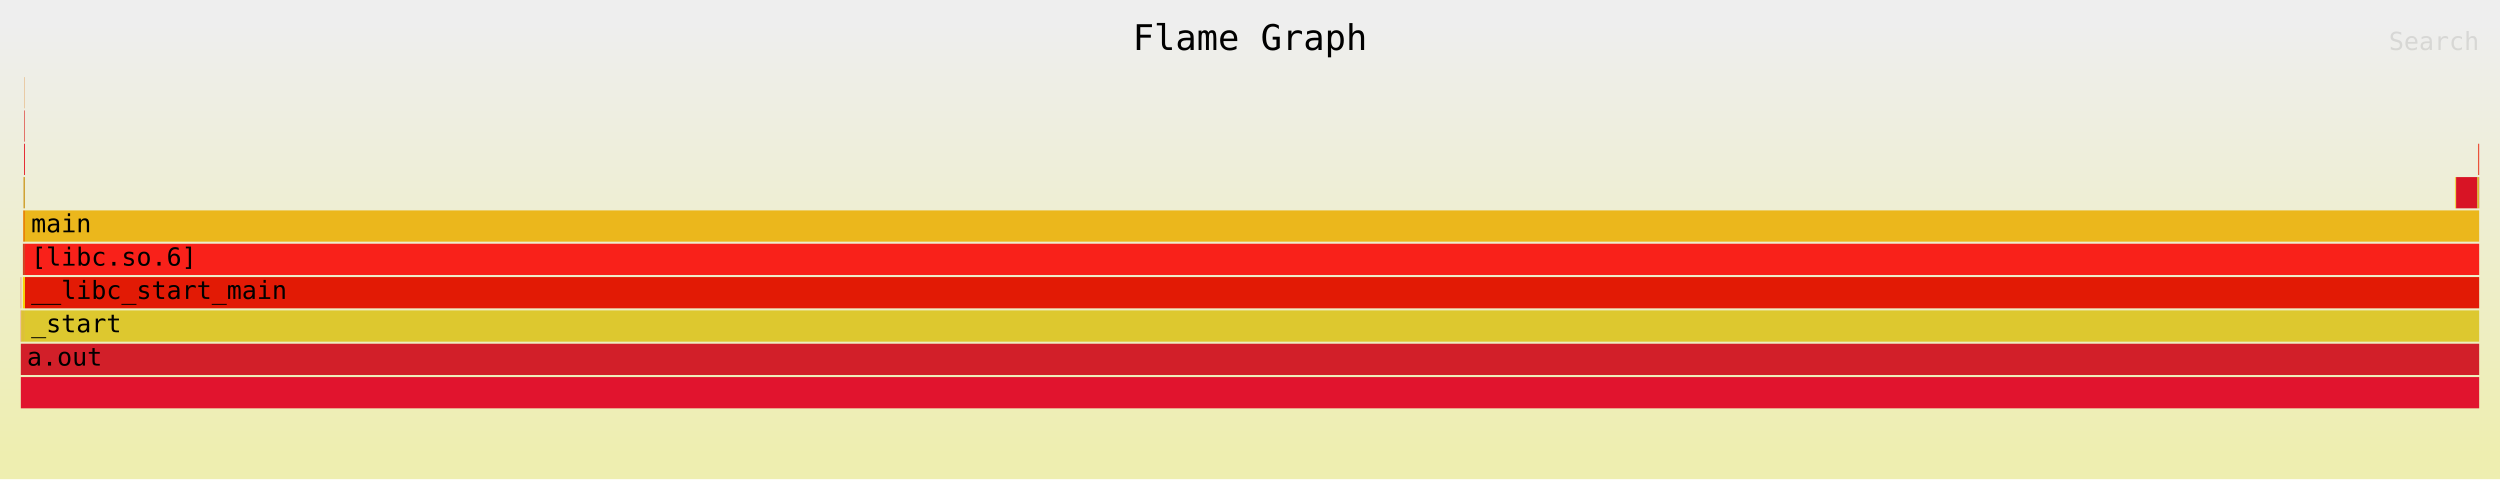
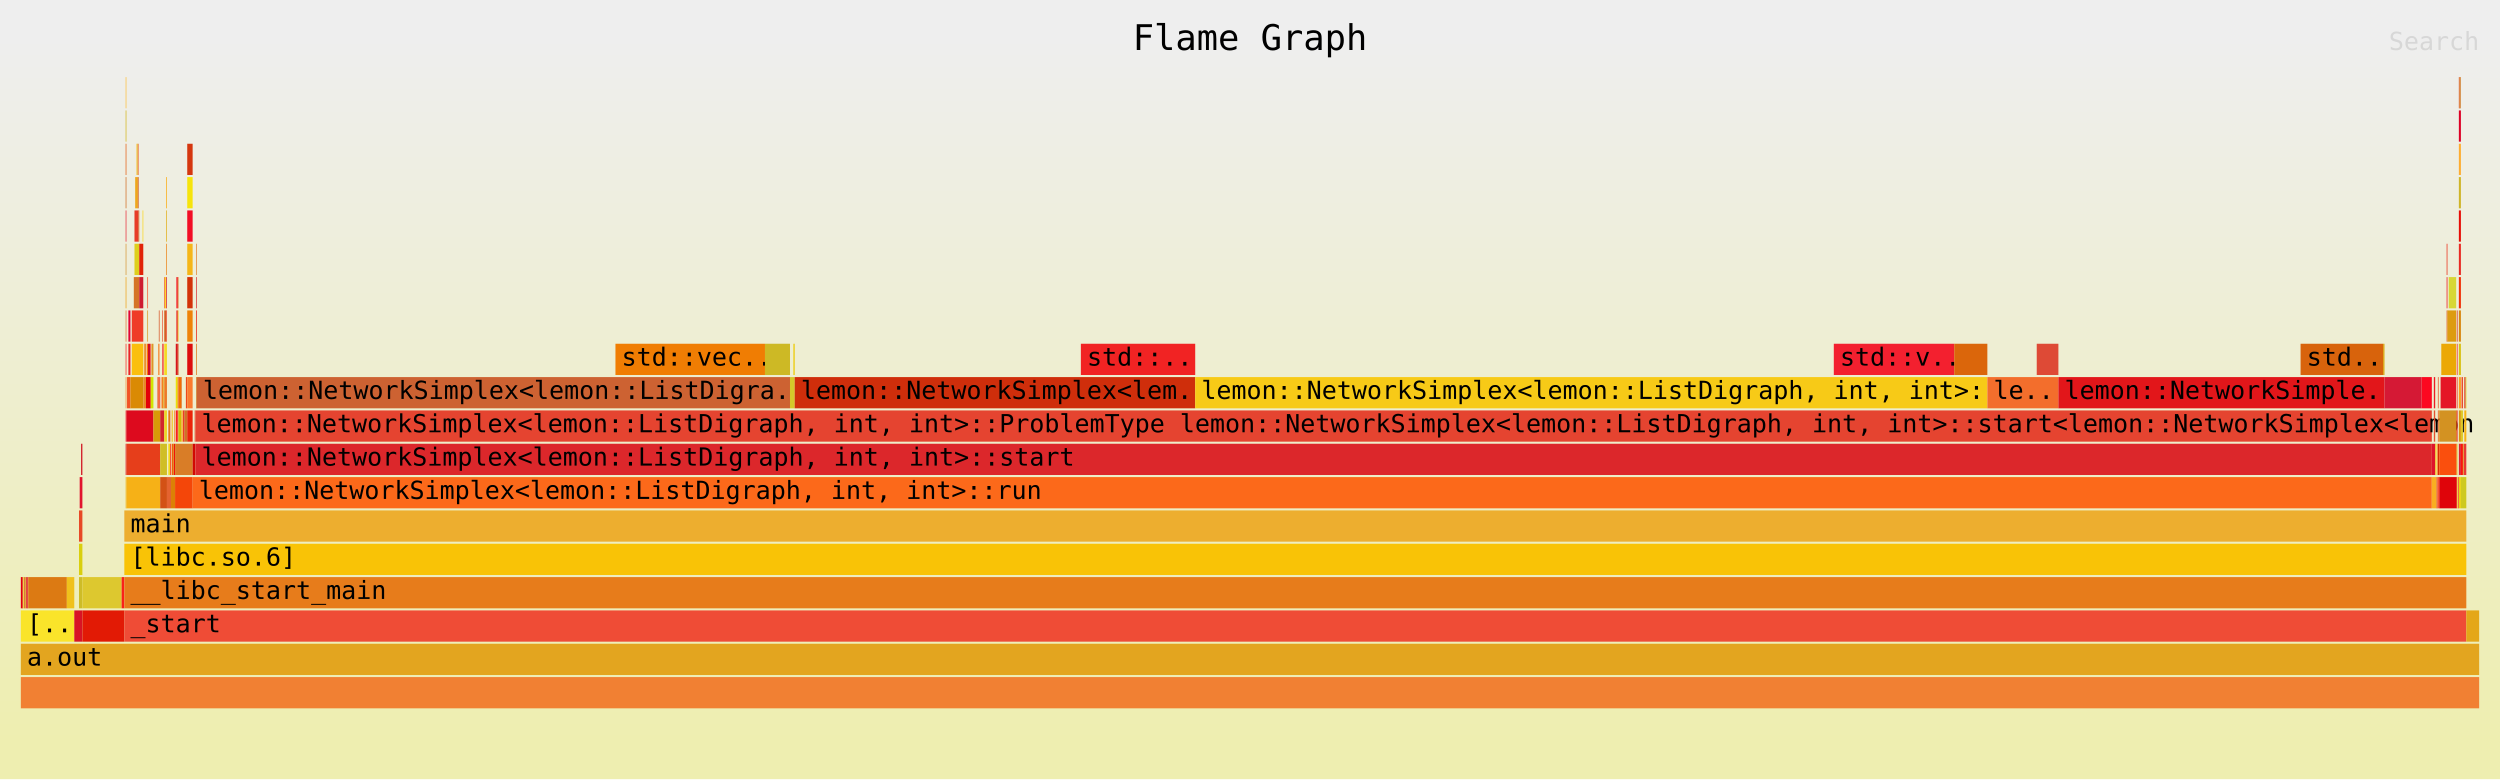
- <svg xmlns="http://www.w3.org/2000/svg" xmlns:ns1="http://github.com/jonhoo/inferno" version="1.1" width="1200" height="230" viewBox="0 0 1200 230">
+ <svg xmlns="http://www.w3.org/2000/svg" xmlns:ns1="http://github.com/jonhoo/inferno" version="1.1" width="1200" height="374" viewBox="0 0 1200 374">
  <defs>
    <linearGradient id="background" y1="0" y2="1" x1="0" x2="0">
      <stop stop-color="#eeeeee" offset="5%" />
      <stop stop-color="#eeeeb0" offset="95%" />
    </linearGradient>
  </defs>
  <style type="text/css">
text { font-family:monospace; font-size:12px }
#title { text-anchor:middle; font-size:17px; }
#matched { text-anchor:end; }
#search { text-anchor:end; opacity:0.1; cursor:pointer; }
#search:hover, #search.show { opacity:1; }
#subtitle { text-anchor:middle; font-color:rgb(160,160,160); }
#unzoom { cursor:pointer; }
#frames &gt; *:hover { stroke:black; stroke-width:0.5; cursor:pointer; }
.hide { display:none; }
.parent { opacity:0.5; }
</style>
-   <rect x="0" y="0" width="100%" height="230" fill="url(#background)" />
+   <rect x="0" y="0" width="100%" height="374" fill="url(#background)" />
  <text id="title" fill="rgb(0,0,0)" x="50%" y="24.00">Flame Graph</text>
-   <text id="details" fill="rgb(0,0,0)" x="10" y="213.00"> </text>
+   <text id="details" fill="rgb(0,0,0)" x="10" y="357.00"> </text>
  <text id="unzoom" class="hide" fill="rgb(0,0,0)" x="10" y="24.00">Reset Zoom</text>
  <text id="search" fill="rgb(0,0,0)" x="1190" y="24.00">Search</text>
-   <text id="matched" fill="rgb(0,0,0)" x="1190" y="213.00"> </text>
-   <svg id="frames" x="10" width="1180" total_samples="8319">
-     <g>
-       <rect x="0%" y="149" width="0.012%" height="15" fill="rgb(227,0,7)" ns1:x="0" ns1:w="1" />
-       <text x="0.25%" y="159.50" />
-     </g>
-     <g>
-       <rect x="0%" y="133" width="0.012%" height="15" fill="rgb(217,0,24)" ns1:x="0" ns1:w="1" />
-       <text x="0.25%" y="143.50" />
-     </g>
-     <g>
-       <rect x="0.012%" y="149" width="0.156%" height="15" fill="rgb(221,193,54)" ns1:x="1" ns1:w="13" />
-       <text x="0.262%" y="159.50" />
-     </g>
-     <g>
-       <rect x="0.084%" y="133" width="0.084%" height="15" fill="rgb(248,212,6)" ns1:x="7" ns1:w="7" />
-       <text x="0.334%" y="143.50" />
-     </g>
-     <g>
-       <rect x="0.084%" y="117" width="0.084%" height="15" fill="rgb(208,68,35)" ns1:x="7" ns1:w="7" />
-       <text x="0.334%" y="127.50" />
-     </g>
-     <g>
-       <rect x="0.096%" y="101" width="0.072%" height="15" fill="rgb(232,128,0)" ns1:x="8" ns1:w="6" />
-       <text x="0.346%" y="111.50" />
-     </g>
-     <g>
-       <rect x="0.108%" y="85" width="0.06%" height="15" fill="rgb(207,160,47)" ns1:x="9" ns1:w="5" />
-       <text x="0.358%" y="95.50" />
-     </g>
-     <g>
-       <rect x="0.132%" y="69" width="0.036%" height="15" fill="rgb(228,23,34)" ns1:x="11" ns1:w="3" />
-       <text x="0.382%" y="79.50" />
-     </g>
-     <g>
-       <rect x="0.144%" y="53" width="0.024%" height="15" fill="rgb(218,30,26)" ns1:x="12" ns1:w="2" />
-       <text x="0.394%" y="63.50" />
-     </g>
-     <g>
-       <rect x="0.156%" y="37" width="0.012%" height="15" fill="rgb(220,122,19)" ns1:x="13" ns1:w="1" />
-       <text x="0.406%" y="47.50" />
-     </g>
-     <g>
-       <rect x="99.014%" y="85" width="0.024%" height="15" fill="rgb(250,228,42)" ns1:x="8237" ns1:w="2" />
-       <text x="99.264%" y="95.50" />
-     </g>
-     <g>
-       <rect x="99.038%" y="85" width="0.024%" height="15" fill="rgb(240,193,28)" ns1:x="8239" ns1:w="2" />
-       <text x="99.288%" y="95.50" />
-     </g>
-     <g>
-       <rect x="99.062%" y="85" width="0.866%" height="15" fill="rgb(216,20,37)" ns1:x="8241" ns1:w="72" />
-       <text x="99.312%" y="95.50" />
-     </g>
-     <g>
-       <rect x="99.928%" y="85" width="0.024%" height="15" fill="rgb(206,188,39)" ns1:x="8313" ns1:w="2" />
-       <text x="100.178%" y="95.50" />
-     </g>
-     <g>
-       <rect x="99.952%" y="85" width="0.036%" height="15" fill="rgb(217,207,13)" ns1:x="8315" ns1:w="3" />
-       <text x="100.202%" y="95.50" />
-     </g>
-     <g>
-       <rect x="99.952%" y="69" width="0.036%" height="15" fill="rgb(231,73,38)" ns1:x="8315" ns1:w="3" />
-       <text x="100.202%" y="79.50" />
-     </g>
-     <g>
-       <rect x="0%" y="181" width="100%" height="15" fill="rgb(225,20,46)" ns1:x="0" ns1:w="8319" />
-       <text x="0.25%" y="191.50" />
-     </g>
-     <g>
-       <rect x="0%" y="165" width="100%" height="15" fill="rgb(210,31,41)" ns1:x="0" ns1:w="8319" />
-       <text x="0.25%" y="175.50">a.out</text>
-     </g>
-     <g>
-       <rect x="0.168%" y="149" width="99.832%" height="15" fill="rgb(221,200,47)" ns1:x="14" ns1:w="8305" />
-       <text x="0.418%" y="159.50">_start</text>
-     </g>
-     <g>
-       <rect x="0.168%" y="133" width="99.832%" height="15" fill="rgb(226,26,5)" ns1:x="14" ns1:w="8305" />
-       <text x="0.418%" y="143.50">__libc_start_main</text>
-     </g>
-     <g>
-       <rect x="0.168%" y="117" width="99.832%" height="15" fill="rgb(249,33,26)" ns1:x="14" ns1:w="8305" />
-       <text x="0.418%" y="127.50">[libc.so.6]</text>
-     </g>
-     <g>
-       <rect x="0.168%" y="101" width="99.832%" height="15" fill="rgb(235,183,28)" ns1:x="14" ns1:w="8305" />
-       <text x="0.418%" y="111.50">main</text>
-     </g>
-     <g>
-       <rect x="99.988%" y="85" width="0.012%" height="15" fill="rgb(221,5,38)" ns1:x="8318" ns1:w="1" />
-       <text x="100.238%" y="95.50" />
-     </g>
-     <g>
-       <rect x="99.988%" y="69" width="0.012%" height="15" fill="rgb(247,18,42)" ns1:x="8318" ns1:w="1" />
-       <text x="100.238%" y="79.50" />
+   <text id="matched" fill="rgb(0,0,0)" x="1190" y="357.00"> </text>
+   <svg id="frames" x="10" width="1180" total_samples="3634">
+     <g>
+       <rect x="0%" y="277" width="0.055%" height="15" fill="rgb(227,0,7)" ns1:x="0" ns1:w="2" />
+       <text x="0.25%" y="287.50" />
+     </g>
+     <g>
+       <rect x="0.055%" y="277" width="0.028%" height="15" fill="rgb(217,0,24)" ns1:x="2" ns1:w="1" />
+       <text x="0.305%" y="287.50" />
+     </g>
+     <g>
+       <rect x="0.083%" y="277" width="0.028%" height="15" fill="rgb(221,193,54)" ns1:x="3" ns1:w="1" />
+       <text x="0.333%" y="287.50" />
+     </g>
+     <g>
+       <rect x="0.11%" y="277" width="0.028%" height="15" fill="rgb(248,212,6)" ns1:x="4" ns1:w="1" />
+       <text x="0.36%" y="287.50" />
+     </g>
+     <g>
+       <rect x="0.138%" y="277" width="0.028%" height="15" fill="rgb(208,68,35)" ns1:x="5" ns1:w="1" />
+       <text x="0.388%" y="287.50" />
+     </g>
+     <g>
+       <rect x="0.165%" y="277" width="0.028%" height="15" fill="rgb(232,128,0)" ns1:x="6" ns1:w="1" />
+       <text x="0.415%" y="287.50" />
+     </g>
+     <g>
+       <rect x="0.193%" y="277" width="0.028%" height="15" fill="rgb(207,160,47)" ns1:x="7" ns1:w="1" />
+       <text x="0.443%" y="287.50" />
+     </g>
+     <g>
+       <rect x="0.22%" y="277" width="0.055%" height="15" fill="rgb(228,23,34)" ns1:x="8" ns1:w="2" />
+       <text x="0.47%" y="287.50" />
+     </g>
+     <g>
+       <rect x="0.275%" y="277" width="0.028%" height="15" fill="rgb(218,30,26)" ns1:x="10" ns1:w="1" />
+       <text x="0.525%" y="287.50" />
+     </g>
+     <g>
+       <rect x="0.303%" y="277" width="1.569%" height="15" fill="rgb(220,122,19)" ns1:x="11" ns1:w="57" />
+       <text x="0.553%" y="287.50" />
+     </g>
+     <g>
+       <rect x="0%" y="293" width="2.174%" height="15" fill="rgb(250,228,42)" ns1:x="0" ns1:w="79" />
+       <text x="0.25%" y="303.50">[..</text>
+     </g>
+     <g>
+       <rect x="1.871%" y="277" width="0.303%" height="15" fill="rgb(240,193,28)" ns1:x="68" ns1:w="11" />
+       <text x="2.121%" y="287.50" />
+     </g>
+     <g>
+       <rect x="2.174%" y="293" width="0.33%" height="15" fill="rgb(216,20,37)" ns1:x="79" ns1:w="12" />
+       <text x="2.424%" y="303.50" />
+     </g>
+     <g>
+       <rect x="2.366%" y="277" width="0.138%" height="15" fill="rgb(206,188,39)" ns1:x="86" ns1:w="5" />
+       <text x="2.616%" y="287.50" />
+     </g>
+     <g>
+       <rect x="2.366%" y="261" width="0.138%" height="15" fill="rgb(217,207,13)" ns1:x="86" ns1:w="5" />
+       <text x="2.616%" y="271.50" />
+     </g>
+     <g>
+       <rect x="2.366%" y="245" width="0.138%" height="15" fill="rgb(231,73,38)" ns1:x="86" ns1:w="5" />
+       <text x="2.616%" y="255.50" />
+     </g>
+     <g>
+       <rect x="2.394%" y="229" width="0.11%" height="15" fill="rgb(225,20,46)" ns1:x="87" ns1:w="4" />
+       <text x="2.644%" y="239.50" />
+     </g>
+     <g>
+       <rect x="2.449%" y="213" width="0.055%" height="15" fill="rgb(210,31,41)" ns1:x="89" ns1:w="2" />
+       <text x="2.699%" y="223.50" />
+     </g>
+     <g>
+       <rect x="2.504%" y="277" width="1.596%" height="15" fill="rgb(221,200,47)" ns1:x="91" ns1:w="58" />
+       <text x="2.754%" y="287.50" />
+     </g>
+     <g>
+       <rect x="2.504%" y="293" width="1.706%" height="15" fill="rgb(226,26,5)" ns1:x="91" ns1:w="62" />
+       <text x="2.754%" y="303.50" />
+     </g>
+     <g>
+       <rect x="4.1%" y="277" width="0.11%" height="15" fill="rgb(249,33,26)" ns1:x="149" ns1:w="4" />
+       <text x="4.35%" y="287.50" />
+     </g>
+     <g>
+       <rect x="4.265%" y="229" width="0.028%" height="15" fill="rgb(235,183,28)" ns1:x="155" ns1:w="1" />
+       <text x="4.515%" y="239.50" />
+     </g>
+     <g>
+       <rect x="4.265%" y="213" width="0.028%" height="15" fill="rgb(221,5,38)" ns1:x="155" ns1:w="1" />
+       <text x="4.515%" y="223.50" />
+     </g>
+     <g>
+       <rect x="4.265%" y="197" width="0.028%" height="15" fill="rgb(247,18,42)" ns1:x="155" ns1:w="1" />
+       <text x="4.515%" y="207.50" />
+     </g>
+     <g>
+       <rect x="4.265%" y="181" width="0.028%" height="15" fill="rgb(241,131,45)" ns1:x="155" ns1:w="1" />
+       <text x="4.515%" y="191.50" />
+     </g>
+     <g>
+       <rect x="4.265%" y="165" width="0.028%" height="15" fill="rgb(249,31,29)" ns1:x="155" ns1:w="1" />
+       <text x="4.515%" y="175.50" />
+     </g>
+     <g>
+       <rect x="4.265%" y="149" width="0.028%" height="15" fill="rgb(225,111,53)" ns1:x="155" ns1:w="1" />
+       <text x="4.515%" y="159.50" />
+     </g>
+     <g>
+       <rect x="4.265%" y="133" width="0.028%" height="15" fill="rgb(238,160,17)" ns1:x="155" ns1:w="1" />
+       <text x="4.515%" y="143.50" />
+     </g>
+     <g>
+       <rect x="4.265%" y="117" width="0.028%" height="15" fill="rgb(214,148,48)" ns1:x="155" ns1:w="1" />
+       <text x="4.515%" y="127.50" />
+     </g>
+     <g>
+       <rect x="4.265%" y="101" width="0.028%" height="15" fill="rgb(232,36,49)" ns1:x="155" ns1:w="1" />
+       <text x="4.515%" y="111.50" />
+     </g>
+     <g>
+       <rect x="4.265%" y="85" width="0.028%" height="15" fill="rgb(209,103,24)" ns1:x="155" ns1:w="1" />
+       <text x="4.515%" y="95.50" />
+     </g>
+     <g>
+       <rect x="4.265%" y="69" width="0.028%" height="15" fill="rgb(229,88,8)" ns1:x="155" ns1:w="1" />
+       <text x="4.515%" y="79.50" />
+     </g>
+     <g>
+       <rect x="4.265%" y="53" width="0.028%" height="15" fill="rgb(213,181,19)" ns1:x="155" ns1:w="1" />
+       <text x="4.515%" y="63.50" />
+     </g>
+     <g>
+       <rect x="4.265%" y="37" width="0.028%" height="15" fill="rgb(254,191,54)" ns1:x="155" ns1:w="1" />
+       <text x="4.515%" y="47.50" />
+     </g>
+     <g>
+       <rect x="4.32%" y="181" width="0.138%" height="15" fill="rgb(241,83,37)" ns1:x="157" ns1:w="5" />
+       <text x="4.57%" y="191.50" />
+     </g>
+     <g>
+       <rect x="4.375%" y="165" width="0.083%" height="15" fill="rgb(233,36,39)" ns1:x="159" ns1:w="3" />
+       <text x="4.625%" y="175.50" />
+     </g>
+     <g>
+       <rect x="4.375%" y="149" width="0.083%" height="15" fill="rgb(226,3,54)" ns1:x="159" ns1:w="3" />
+       <text x="4.625%" y="159.50" />
+     </g>
+     <g>
+       <rect x="4.706%" y="69" width="0.028%" height="15" fill="rgb(245,192,40)" ns1:x="171" ns1:w="1" />
+       <text x="4.956%" y="79.50" />
+     </g>
+     <g>
+       <rect x="4.651%" y="85" width="0.11%" height="15" fill="rgb(238,167,29)" ns1:x="169" ns1:w="4" />
+       <text x="4.901%" y="95.50" />
+     </g>
+     <g>
+       <rect x="4.733%" y="69" width="0.028%" height="15" fill="rgb(232,182,51)" ns1:x="172" ns1:w="1" />
+       <text x="4.983%" y="79.50" />
+     </g>
+     <g>
+       <rect x="4.623%" y="101" width="0.165%" height="15" fill="rgb(231,60,39)" ns1:x="168" ns1:w="6" />
+       <text x="4.873%" y="111.50" />
+     </g>
+     <g>
+       <rect x="4.761%" y="85" width="0.028%" height="15" fill="rgb(208,69,12)" ns1:x="173" ns1:w="1" />
+       <text x="5.011%" y="95.50" />
+     </g>
+     <g>
+       <rect x="4.761%" y="69" width="0.028%" height="15" fill="rgb(235,93,37)" ns1:x="173" ns1:w="1" />
+       <text x="5.011%" y="79.50" />
+     </g>
+     <g>
+       <rect x="4.596%" y="133" width="0.22%" height="15" fill="rgb(213,116,39)" ns1:x="167" ns1:w="8" />
+       <text x="4.846%" y="143.50" />
+     </g>
+     <g>
+       <rect x="4.623%" y="117" width="0.193%" height="15" fill="rgb(222,207,29)" ns1:x="168" ns1:w="7" />
+       <text x="4.873%" y="127.50" />
+     </g>
+     <g>
+       <rect x="4.788%" y="101" width="0.028%" height="15" fill="rgb(206,96,30)" ns1:x="174" ns1:w="1" />
+       <text x="5.038%" y="111.50" />
+     </g>
+     <g>
+       <rect x="4.458%" y="181" width="0.523%" height="15" fill="rgb(218,138,4)" ns1:x="162" ns1:w="19" />
+       <text x="4.708%" y="191.50" />
+     </g>
+     <g>
+       <rect x="4.513%" y="165" width="0.468%" height="15" fill="rgb(250,191,14)" ns1:x="164" ns1:w="17" />
+       <text x="4.763%" y="175.50" />
+     </g>
+     <g>
+       <rect x="4.513%" y="149" width="0.468%" height="15" fill="rgb(239,60,40)" ns1:x="164" ns1:w="17" />
+       <text x="4.763%" y="159.50" />
+     </g>
+     <g>
+       <rect x="4.816%" y="133" width="0.165%" height="15" fill="rgb(206,27,48)" ns1:x="175" ns1:w="6" />
+       <text x="5.066%" y="143.50" />
+     </g>
+     <g>
+       <rect x="4.816%" y="117" width="0.165%" height="15" fill="rgb(225,35,8)" ns1:x="175" ns1:w="6" />
+       <text x="5.066%" y="127.50" />
+     </g>
+     <g>
+       <rect x="4.953%" y="101" width="0.028%" height="15" fill="rgb(250,213,24)" ns1:x="180" ns1:w="1" />
+       <text x="5.203%" y="111.50" />
+     </g>
+     <g>
+       <rect x="5.008%" y="165" width="0.028%" height="15" fill="rgb(247,123,22)" ns1:x="182" ns1:w="1" />
+       <text x="5.258%" y="175.50" />
+     </g>
+     <g>
+       <rect x="4.981%" y="181" width="0.11%" height="15" fill="rgb(231,138,38)" ns1:x="181" ns1:w="4" />
+       <text x="5.231%" y="191.50" />
+     </g>
+     <g>
+       <rect x="5.036%" y="165" width="0.055%" height="15" fill="rgb(231,145,46)" ns1:x="183" ns1:w="2" />
+       <text x="5.286%" y="175.50" />
+     </g>
+     <g>
+       <rect x="5.118%" y="165" width="0.055%" height="15" fill="rgb(251,118,11)" ns1:x="186" ns1:w="2" />
+       <text x="5.368%" y="175.50" />
+     </g>
+     <g>
+       <rect x="5.146%" y="149" width="0.028%" height="15" fill="rgb(217,147,25)" ns1:x="187" ns1:w="1" />
+       <text x="5.396%" y="159.50" />
+     </g>
+     <g>
+       <rect x="5.146%" y="133" width="0.028%" height="15" fill="rgb(247,81,37)" ns1:x="187" ns1:w="1" />
+       <text x="5.396%" y="143.50" />
+     </g>
+     <g>
+       <rect x="5.173%" y="165" width="0.083%" height="15" fill="rgb(209,12,38)" ns1:x="188" ns1:w="3" />
+       <text x="5.423%" y="175.50" />
+     </g>
+     <g>
+       <rect x="5.091%" y="181" width="0.193%" height="15" fill="rgb(227,1,9)" ns1:x="185" ns1:w="7" />
+       <text x="5.341%" y="191.50" />
+     </g>
+     <g>
+       <rect x="5.256%" y="165" width="0.028%" height="15" fill="rgb(248,47,43)" ns1:x="191" ns1:w="1" />
+       <text x="5.506%" y="175.50" />
+     </g>
+     <g>
+       <rect x="4.293%" y="197" width="1.101%" height="15" fill="rgb(221,10,30)" ns1:x="156" ns1:w="40" />
+       <text x="4.543%" y="207.50" />
+     </g>
+     <g>
+       <rect x="5.283%" y="181" width="0.11%" height="15" fill="rgb(210,229,1)" ns1:x="192" ns1:w="4" />
+       <text x="5.533%" y="191.50" />
+     </g>
+     <g>
+       <rect x="5.311%" y="165" width="0.083%" height="15" fill="rgb(222,148,37)" ns1:x="193" ns1:w="3" />
+       <text x="5.561%" y="175.50" />
+     </g>
+     <g>
+       <rect x="5.559%" y="181" width="0.028%" height="15" fill="rgb(234,67,33)" ns1:x="202" ns1:w="1" />
+       <text x="5.809%" y="191.50" />
+     </g>
+     <g>
+       <rect x="5.586%" y="181" width="0.055%" height="15" fill="rgb(247,98,35)" ns1:x="203" ns1:w="2" />
+       <text x="5.836%" y="191.50" />
+     </g>
+     <g>
+       <rect x="5.586%" y="165" width="0.055%" height="15" fill="rgb(247,138,52)" ns1:x="203" ns1:w="2" />
+       <text x="5.836%" y="175.50" />
+     </g>
+     <g>
+       <rect x="5.614%" y="149" width="0.028%" height="15" fill="rgb(213,79,30)" ns1:x="204" ns1:w="1" />
+       <text x="5.864%" y="159.50" />
+     </g>
+     <g>
+       <rect x="4.293%" y="229" width="1.376%" height="15" fill="rgb(246,177,23)" ns1:x="156" ns1:w="50" />
+       <text x="4.543%" y="239.50" />
+     </g>
+     <g>
+       <rect x="4.293%" y="213" width="1.376%" height="15" fill="rgb(230,62,27)" ns1:x="156" ns1:w="50" />
+       <text x="4.543%" y="223.50" />
+     </g>
+     <g>
+       <rect x="5.394%" y="197" width="0.275%" height="15" fill="rgb(216,154,8)" ns1:x="196" ns1:w="10" />
+       <text x="5.644%" y="207.50" />
+     </g>
+     <g>
+       <rect x="5.641%" y="181" width="0.028%" height="15" fill="rgb(244,35,45)" ns1:x="205" ns1:w="1" />
+       <text x="5.891%" y="191.50" />
+     </g>
+     <g>
+       <rect x="5.724%" y="181" width="0.055%" height="15" fill="rgb(251,115,12)" ns1:x="208" ns1:w="2" />
+       <text x="5.974%" y="191.50" />
+     </g>
+     <g>
+       <rect x="5.751%" y="165" width="0.028%" height="15" fill="rgb(240,54,50)" ns1:x="209" ns1:w="1" />
+       <text x="6.001%" y="175.50" />
+     </g>
+     <g>
+       <rect x="5.751%" y="149" width="0.028%" height="15" fill="rgb(233,84,52)" ns1:x="209" ns1:w="1" />
+       <text x="6.001%" y="159.50" />
+     </g>
+     <g>
+       <rect x="5.779%" y="181" width="0.028%" height="15" fill="rgb(207,117,47)" ns1:x="210" ns1:w="1" />
+       <text x="6.029%" y="191.50" />
+     </g>
+     <g>
+       <rect x="5.779%" y="165" width="0.028%" height="15" fill="rgb(249,43,39)" ns1:x="210" ns1:w="1" />
+       <text x="6.029%" y="175.50" />
+     </g>
+     <g>
+       <rect x="5.669%" y="197" width="0.165%" height="15" fill="rgb(209,38,44)" ns1:x="206" ns1:w="6" />
+       <text x="5.919%" y="207.50" />
+     </g>
+     <g>
+       <rect x="5.806%" y="181" width="0.028%" height="15" fill="rgb(236,212,23)" ns1:x="211" ns1:w="1" />
+       <text x="6.056%" y="191.50" />
+     </g>
+     <g>
+       <rect x="5.834%" y="133" width="0.028%" height="15" fill="rgb(242,79,21)" ns1:x="212" ns1:w="1" />
+       <text x="6.084%" y="143.50" />
+     </g>
+     <g>
+       <rect x="5.834%" y="149" width="0.083%" height="15" fill="rgb(211,96,35)" ns1:x="212" ns1:w="3" />
+       <text x="6.084%" y="159.50" />
+     </g>
+     <g>
+       <rect x="5.861%" y="133" width="0.055%" height="15" fill="rgb(253,215,40)" ns1:x="213" ns1:w="2" />
+       <text x="6.111%" y="143.50" />
+     </g>
+     <g>
+       <rect x="5.669%" y="229" width="0.275%" height="15" fill="rgb(211,81,21)" ns1:x="206" ns1:w="10" />
+       <text x="5.919%" y="239.50" />
+     </g>
+     <g>
+       <rect x="5.669%" y="213" width="0.275%" height="15" fill="rgb(208,190,38)" ns1:x="206" ns1:w="10" />
+       <text x="5.919%" y="223.50" />
+     </g>
+     <g>
+       <rect x="5.834%" y="197" width="0.11%" height="15" fill="rgb(235,213,38)" ns1:x="212" ns1:w="4" />
+       <text x="6.084%" y="207.50" />
+     </g>
+     <g>
+       <rect x="5.834%" y="181" width="0.11%" height="15" fill="rgb(237,122,38)" ns1:x="212" ns1:w="4" />
+       <text x="6.084%" y="191.50" />
+     </g>
+     <g>
+       <rect x="5.834%" y="165" width="0.11%" height="15" fill="rgb(244,218,35)" ns1:x="212" ns1:w="4" />
+       <text x="6.084%" y="175.50" />
+     </g>
+     <g>
+       <rect x="5.916%" y="149" width="0.028%" height="15" fill="rgb(240,68,47)" ns1:x="215" ns1:w="1" />
+       <text x="6.166%" y="159.50" />
+     </g>
+     <g>
+       <rect x="5.916%" y="133" width="0.028%" height="15" fill="rgb(210,16,53)" ns1:x="215" ns1:w="1" />
+       <text x="6.166%" y="143.50" />
+     </g>
+     <g>
+       <rect x="5.916%" y="117" width="0.028%" height="15" fill="rgb(235,124,12)" ns1:x="215" ns1:w="1" />
+       <text x="6.166%" y="127.50" />
+     </g>
+     <g>
+       <rect x="5.916%" y="101" width="0.028%" height="15" fill="rgb(224,169,11)" ns1:x="215" ns1:w="1" />
+       <text x="6.166%" y="111.50" />
+     </g>
+     <g>
+       <rect x="5.916%" y="85" width="0.028%" height="15" fill="rgb(250,166,2)" ns1:x="215" ns1:w="1" />
+       <text x="6.166%" y="95.50" />
+     </g>
+     <g>
+       <rect x="5.999%" y="213" width="0.083%" height="15" fill="rgb(242,216,29)" ns1:x="218" ns1:w="3" />
+       <text x="6.249%" y="223.50" />
+     </g>
+     <g>
+       <rect x="5.999%" y="197" width="0.083%" height="15" fill="rgb(230,116,27)" ns1:x="218" ns1:w="3" />
+       <text x="6.249%" y="207.50" />
+     </g>
+     <g>
+       <rect x="5.944%" y="229" width="0.165%" height="15" fill="rgb(228,99,48)" ns1:x="216" ns1:w="6" />
+       <text x="6.194%" y="239.50" />
+     </g>
+     <g>
+       <rect x="6.082%" y="213" width="0.028%" height="15" fill="rgb(253,11,6)" ns1:x="221" ns1:w="1" />
+       <text x="6.332%" y="223.50" />
+     </g>
+     <g>
+       <rect x="6.136%" y="197" width="0.028%" height="15" fill="rgb(247,143,39)" ns1:x="223" ns1:w="1" />
+       <text x="6.386%" y="207.50" />
+     </g>
+     <g>
+       <rect x="6.136%" y="213" width="0.055%" height="15" fill="rgb(236,97,10)" ns1:x="223" ns1:w="2" />
+       <text x="6.386%" y="223.50" />
+     </g>
+     <g>
+       <rect x="6.164%" y="197" width="0.028%" height="15" fill="rgb(233,208,19)" ns1:x="224" ns1:w="1" />
+       <text x="6.414%" y="207.50" />
+     </g>
+     <g>
+       <rect x="6.191%" y="213" width="0.028%" height="15" fill="rgb(216,164,2)" ns1:x="225" ns1:w="1" />
+       <text x="6.441%" y="223.50" />
+     </g>
+     <g>
+       <rect x="6.109%" y="229" width="0.165%" height="15" fill="rgb(220,129,5)" ns1:x="222" ns1:w="6" />
+       <text x="6.359%" y="239.50" />
+     </g>
+     <g>
+       <rect x="6.219%" y="213" width="0.055%" height="15" fill="rgb(242,17,10)" ns1:x="226" ns1:w="2" />
+       <text x="6.469%" y="223.50" />
+     </g>
+     <g>
+       <rect x="6.247%" y="197" width="0.028%" height="15" fill="rgb(242,107,0)" ns1:x="227" ns1:w="1" />
+       <text x="6.497%" y="207.50" />
+     </g>
+     <g>
+       <rect x="6.302%" y="197" width="0.083%" height="15" fill="rgb(251,28,31)" ns1:x="229" ns1:w="3" />
+       <text x="6.552%" y="207.50" />
+     </g>
+     <g>
+       <rect x="6.302%" y="181" width="0.083%" height="15" fill="rgb(233,223,10)" ns1:x="229" ns1:w="3" />
+       <text x="6.552%" y="191.50" />
+     </g>
+     <g>
+       <rect x="6.302%" y="165" width="0.083%" height="15" fill="rgb(215,21,27)" ns1:x="229" ns1:w="3" />
+       <text x="6.552%" y="175.50" />
+     </g>
+     <g>
+       <rect x="6.329%" y="149" width="0.055%" height="15" fill="rgb(232,23,21)" ns1:x="230" ns1:w="2" />
+       <text x="6.579%" y="159.50" />
+     </g>
+     <g>
+       <rect x="6.329%" y="133" width="0.055%" height="15" fill="rgb(244,5,23)" ns1:x="230" ns1:w="2" />
+       <text x="6.579%" y="143.50" />
+     </g>
+     <g>
+       <rect x="6.384%" y="197" width="0.028%" height="15" fill="rgb(226,81,46)" ns1:x="232" ns1:w="1" />
+       <text x="6.634%" y="207.50" />
+     </g>
+     <g>
+       <rect x="6.384%" y="181" width="0.028%" height="15" fill="rgb(247,70,30)" ns1:x="232" ns1:w="1" />
+       <text x="6.634%" y="191.50" />
+     </g>
+     <g>
+       <rect x="6.384%" y="165" width="0.028%" height="15" fill="rgb(212,68,19)" ns1:x="232" ns1:w="1" />
+       <text x="6.634%" y="175.50" />
+     </g>
+     <g>
+       <rect x="6.384%" y="149" width="0.028%" height="15" fill="rgb(240,187,13)" ns1:x="232" ns1:w="1" />
+       <text x="6.634%" y="159.50" />
+     </g>
+     <g>
+       <rect x="6.384%" y="133" width="0.028%" height="15" fill="rgb(223,113,26)" ns1:x="232" ns1:w="1" />
+       <text x="6.634%" y="143.50" />
+     </g>
+     <g>
+       <rect x="6.412%" y="197" width="0.11%" height="15" fill="rgb(206,192,2)" ns1:x="233" ns1:w="4" />
+       <text x="6.662%" y="207.50" />
+     </g>
+     <g>
+       <rect x="6.412%" y="181" width="0.11%" height="15" fill="rgb(241,108,4)" ns1:x="233" ns1:w="4" />
+       <text x="6.662%" y="191.50" />
+     </g>
+     <g>
+       <rect x="6.522%" y="197" width="0.028%" height="15" fill="rgb(247,173,49)" ns1:x="237" ns1:w="1" />
+       <text x="6.772%" y="207.50" />
+     </g>
+     <g>
+       <rect x="6.522%" y="181" width="0.028%" height="15" fill="rgb(224,114,35)" ns1:x="237" ns1:w="1" />
+       <text x="6.772%" y="191.50" />
+     </g>
+     <g>
+       <rect x="6.549%" y="197" width="0.028%" height="15" fill="rgb(245,159,27)" ns1:x="238" ns1:w="1" />
+       <text x="6.799%" y="207.50" />
+     </g>
+     <g>
+       <rect x="6.577%" y="197" width="0.028%" height="15" fill="rgb(245,172,44)" ns1:x="239" ns1:w="1" />
+       <text x="6.827%" y="207.50" />
+     </g>
+     <g>
+       <rect x="6.604%" y="197" width="0.055%" height="15" fill="rgb(236,23,11)" ns1:x="240" ns1:w="2" />
+       <text x="6.854%" y="207.50" />
+     </g>
+     <g>
+       <rect x="6.659%" y="197" width="0.11%" height="15" fill="rgb(205,117,38)" ns1:x="242" ns1:w="4" />
+       <text x="6.909%" y="207.50" />
+     </g>
+     <g>
+       <rect x="6.714%" y="181" width="0.055%" height="15" fill="rgb(237,72,25)" ns1:x="244" ns1:w="2" />
+       <text x="6.964%" y="191.50" />
+     </g>
+     <g>
+       <rect x="6.274%" y="229" width="0.716%" height="15" fill="rgb(244,70,9)" ns1:x="228" ns1:w="26" />
+       <text x="6.524%" y="239.50" />
+     </g>
+     <g>
+       <rect x="6.274%" y="213" width="0.716%" height="15" fill="rgb(217,125,39)" ns1:x="228" ns1:w="26" />
+       <text x="6.524%" y="223.50" />
+     </g>
+     <g>
+       <rect x="6.769%" y="197" width="0.22%" height="15" fill="rgb(235,36,10)" ns1:x="246" ns1:w="8" />
+       <text x="7.019%" y="207.50" />
+     </g>
+     <g>
+       <rect x="6.769%" y="181" width="0.22%" height="15" fill="rgb(251,123,47)" ns1:x="246" ns1:w="8" />
+       <text x="7.019%" y="191.50" />
+     </g>
+     <g>
+       <rect x="6.769%" y="165" width="0.22%" height="15" fill="rgb(221,13,13)" ns1:x="246" ns1:w="8" />
+       <text x="7.019%" y="175.50" />
+     </g>
+     <g>
+       <rect x="6.769%" y="149" width="0.22%" height="15" fill="rgb(238,131,9)" ns1:x="246" ns1:w="8" />
+       <text x="7.019%" y="159.50" />
+     </g>
+     <g>
+       <rect x="6.769%" y="133" width="0.22%" height="15" fill="rgb(211,50,8)" ns1:x="246" ns1:w="8" />
+       <text x="7.019%" y="143.50" />
+     </g>
+     <g>
+       <rect x="6.769%" y="117" width="0.22%" height="15" fill="rgb(245,182,24)" ns1:x="246" ns1:w="8" />
+       <text x="7.019%" y="127.50" />
+     </g>
+     <g>
+       <rect x="6.769%" y="101" width="0.22%" height="15" fill="rgb(242,14,37)" ns1:x="246" ns1:w="8" />
+       <text x="7.019%" y="111.50" />
+     </g>
+     <g>
+       <rect x="6.769%" y="85" width="0.22%" height="15" fill="rgb(246,228,12)" ns1:x="246" ns1:w="8" />
+       <text x="7.019%" y="95.50" />
+     </g>
+     <g>
+       <rect x="6.769%" y="69" width="0.22%" height="15" fill="rgb(213,55,15)" ns1:x="246" ns1:w="8" />
+       <text x="7.019%" y="79.50" />
+     </g>
+     <g>
+       <rect x="6.989%" y="213" width="0.11%" height="15" fill="rgb(209,9,3)" ns1:x="254" ns1:w="4" />
+       <text x="7.239%" y="223.50" />
+     </g>
+     <g>
+       <rect x="7.072%" y="197" width="0.028%" height="15" fill="rgb(230,59,30)" ns1:x="257" ns1:w="1" />
+       <text x="7.322%" y="207.50" />
+     </g>
+     <g>
+       <rect x="7.127%" y="181" width="0.028%" height="15" fill="rgb(209,121,21)" ns1:x="259" ns1:w="1" />
+       <text x="7.377%" y="191.50" />
+     </g>
+     <g>
+       <rect x="7.127%" y="165" width="0.028%" height="15" fill="rgb(220,109,13)" ns1:x="259" ns1:w="1" />
+       <text x="7.377%" y="175.50" />
+     </g>
+     <g>
+       <rect x="7.127%" y="149" width="0.028%" height="15" fill="rgb(232,18,1)" ns1:x="259" ns1:w="1" />
+       <text x="7.377%" y="159.50" />
+     </g>
+     <g>
+       <rect x="7.127%" y="133" width="0.028%" height="15" fill="rgb(215,41,42)" ns1:x="259" ns1:w="1" />
+       <text x="7.377%" y="143.50" />
+     </g>
+     <g>
+       <rect x="7.127%" y="117" width="0.028%" height="15" fill="rgb(224,123,36)" ns1:x="259" ns1:w="1" />
+       <text x="7.377%" y="127.50" />
+     </g>
+     <g>
+       <rect x="24.188%" y="165" width="6.082%" height="15" fill="rgb(240,125,3)" ns1:x="879" ns1:w="221" />
+       <text x="24.438%" y="175.50">std::vec..</text>
+     </g>
+     <g>
+       <rect x="7.155%" y="181" width="24.133%" height="15" fill="rgb(205,98,50)" ns1:x="260" ns1:w="877" />
+       <text x="7.405%" y="191.50">lemon::NetworkSimplex&lt;lemon::ListDigra..</text>
+     </g>
+     <g>
+       <rect x="30.27%" y="165" width="1.018%" height="15" fill="rgb(205,185,37)" ns1:x="1100" ns1:w="37" />
+       <text x="30.52%" y="175.50" />
+     </g>
+     <g>
+       <rect x="31.425%" y="165" width="0.028%" height="15" fill="rgb(238,207,15)" ns1:x="1142" ns1:w="1" />
+       <text x="31.675%" y="175.50" />
+     </g>
+     <g>
+       <rect x="31.288%" y="181" width="0.193%" height="15" fill="rgb(213,199,42)" ns1:x="1137" ns1:w="7" />
+       <text x="31.538%" y="191.50" />
+     </g>
+     <g>
+       <rect x="31.453%" y="165" width="0.028%" height="15" fill="rgb(235,201,11)" ns1:x="1143" ns1:w="1" />
+       <text x="31.703%" y="175.50" />
+     </g>
+     <g>
+       <rect x="31.48%" y="181" width="16.291%" height="15" fill="rgb(207,46,11)" ns1:x="1144" ns1:w="592" />
+       <text x="31.73%" y="191.50">lemon::NetworkSimplex&lt;lem..</text>
+     </g>
+     <g>
+       <rect x="43.12%" y="165" width="4.651%" height="15" fill="rgb(241,35,35)" ns1:x="1567" ns1:w="169" />
+       <text x="43.37%" y="175.50">std::..</text>
+     </g>
+     <g>
+       <rect x="73.748%" y="165" width="4.898%" height="15" fill="rgb(243,32,47)" ns1:x="2680" ns1:w="178" />
+       <text x="73.998%" y="175.50">std::v..</text>
+     </g>
+     <g>
+       <rect x="47.771%" y="181" width="32.223%" height="15" fill="rgb(247,202,23)" ns1:x="1736" ns1:w="1171" />
+       <text x="48.021%" y="191.50">lemon::NetworkSimplex&lt;lemon::ListDigraph, int, int&gt;:..</text>
+     </g>
+     <g>
+       <rect x="78.646%" y="165" width="1.348%" height="15" fill="rgb(219,102,11)" ns1:x="2858" ns1:w="49" />
+       <text x="78.896%" y="175.50" />
+     </g>
+     <g>
+       <rect x="79.995%" y="181" width="2.889%" height="15" fill="rgb(243,110,44)" ns1:x="2907" ns1:w="105" />
+       <text x="80.245%" y="191.50">le..</text>
+     </g>
+     <g>
+       <rect x="82.003%" y="165" width="0.881%" height="15" fill="rgb(222,74,54)" ns1:x="2980" ns1:w="32" />
+       <text x="82.253%" y="175.50" />
+     </g>
+     <g>
+       <rect x="92.735%" y="165" width="3.357%" height="15" fill="rgb(216,99,12)" ns1:x="3370" ns1:w="122" />
+       <text x="92.985%" y="175.50">std..</text>
+     </g>
+     <g>
+       <rect x="82.884%" y="181" width="13.264%" height="15" fill="rgb(226,22,26)" ns1:x="3012" ns1:w="482" />
+       <text x="83.134%" y="191.50">lemon::NetworkSimple..</text>
+     </g>
+     <g>
+       <rect x="96.093%" y="165" width="0.055%" height="15" fill="rgb(217,163,10)" ns1:x="3492" ns1:w="2" />
+       <text x="96.343%" y="175.50" />
+     </g>
+     <g>
+       <rect x="96.147%" y="181" width="1.514%" height="15" fill="rgb(213,25,53)" ns1:x="3494" ns1:w="55" />
+       <text x="96.397%" y="191.50" />
+     </g>
+     <g>
+       <rect x="6.989%" y="229" width="91.084%" height="15" fill="rgb(252,105,26)" ns1:x="254" ns1:w="3310" />
+       <text x="7.239%" y="239.50">lemon::NetworkSimplex&lt;lemon::ListDigraph, int, int&gt;::run</text>
+     </g>
+     <g>
+       <rect x="7.1%" y="213" width="90.974%" height="15" fill="rgb(220,39,43)" ns1:x="258" ns1:w="3306" />
+       <text x="7.35%" y="223.50">lemon::NetworkSimplex&lt;lemon::ListDigraph, int, int&gt;::start</text>
+     </g>
+     <g>
+       <rect x="7.1%" y="197" width="90.974%" height="15" fill="rgb(229,68,48)" ns1:x="258" ns1:w="3306" />
+       <text x="7.35%" y="207.50">lemon::NetworkSimplex&lt;lemon::ListDigraph, int, int&gt;::ProblemType lemon::NetworkSimplex&lt;lemon::ListDigraph, int, int&gt;::start&lt;lemon::NetworkSimplex&lt;lemon:..</text>
+     </g>
+     <g>
+       <rect x="97.661%" y="181" width="0.413%" height="15" fill="rgb(252,8,32)" ns1:x="3549" ns1:w="15" />
+       <text x="97.911%" y="191.50" />
+     </g>
+     <g>
+       <rect x="98.074%" y="213" width="0.138%" height="15" fill="rgb(223,20,43)" ns1:x="3564" ns1:w="5" />
+       <text x="98.324%" y="223.50" />
+     </g>
+     <g>
+       <rect x="98.156%" y="197" width="0.055%" height="15" fill="rgb(229,81,49)" ns1:x="3567" ns1:w="2" />
+       <text x="98.406%" y="207.50" />
+     </g>
+     <g>
+       <rect x="98.156%" y="181" width="0.055%" height="15" fill="rgb(236,28,36)" ns1:x="3567" ns1:w="2" />
+       <text x="98.406%" y="191.50" />
+     </g>
+     <g>
+       <rect x="98.211%" y="213" width="0.028%" height="15" fill="rgb(249,185,26)" ns1:x="3569" ns1:w="1" />
+       <text x="98.461%" y="223.50" />
+     </g>
+     <g>
+       <rect x="98.074%" y="229" width="0.193%" height="15" fill="rgb(249,174,33)" ns1:x="3564" ns1:w="7" />
+       <text x="98.324%" y="239.50" />
+     </g>
+     <g>
+       <rect x="98.239%" y="213" width="0.028%" height="15" fill="rgb(233,201,37)" ns1:x="3570" ns1:w="1" />
+       <text x="98.489%" y="223.50" />
+     </g>
+     <g>
+       <rect x="98.266%" y="229" width="0.028%" height="15" fill="rgb(221,78,26)" ns1:x="3571" ns1:w="1" />
+       <text x="98.516%" y="239.50" />
+     </g>
+     <g>
+       <rect x="98.294%" y="213" width="0.028%" height="15" fill="rgb(250,127,30)" ns1:x="3572" ns1:w="1" />
+       <text x="98.544%" y="223.50" />
+     </g>
+     <g>
+       <rect x="98.321%" y="197" width="0.028%" height="15" fill="rgb(230,49,44)" ns1:x="3573" ns1:w="1" />
+       <text x="98.571%" y="207.50" />
+     </g>
+     <g>
+       <rect x="98.321%" y="181" width="0.028%" height="15" fill="rgb(229,67,23)" ns1:x="3573" ns1:w="1" />
+       <text x="98.571%" y="191.50" />
+     </g>
+     <g>
+       <rect x="98.294%" y="229" width="0.083%" height="15" fill="rgb(249,83,47)" ns1:x="3572" ns1:w="3" />
+       <text x="98.544%" y="239.50" />
+     </g>
+     <g>
+       <rect x="98.321%" y="213" width="0.055%" height="15" fill="rgb(215,43,3)" ns1:x="3573" ns1:w="2" />
+       <text x="98.571%" y="223.50" />
+     </g>
+     <g>
+       <rect x="98.349%" y="197" width="0.028%" height="15" fill="rgb(238,154,13)" ns1:x="3574" ns1:w="1" />
+       <text x="98.599%" y="207.50" />
+     </g>
+     <g>
+       <rect x="98.679%" y="149" width="0.028%" height="15" fill="rgb(219,56,2)" ns1:x="3586" ns1:w="1" />
+       <text x="98.929%" y="159.50" />
+     </g>
+     <g>
+       <rect x="98.679%" y="133" width="0.028%" height="15" fill="rgb(233,0,4)" ns1:x="3586" ns1:w="1" />
+       <text x="98.929%" y="143.50" />
+     </g>
+     <g>
+       <rect x="98.679%" y="117" width="0.028%" height="15" fill="rgb(235,30,7)" ns1:x="3586" ns1:w="1" />
+       <text x="98.929%" y="127.50" />
+     </g>
+     <g>
+       <rect x="98.376%" y="213" width="0.688%" height="15" fill="rgb(250,79,13)" ns1:x="3575" ns1:w="25" />
+       <text x="98.626%" y="223.50" />
+     </g>
+     <g>
+       <rect x="98.376%" y="197" width="0.688%" height="15" fill="rgb(211,146,34)" ns1:x="3575" ns1:w="25" />
+       <text x="98.626%" y="207.50" />
+     </g>
+     <g>
+       <rect x="98.431%" y="181" width="0.633%" height="15" fill="rgb(228,22,38)" ns1:x="3577" ns1:w="23" />
+       <text x="98.681%" y="191.50" />
+     </g>
+     <g>
+       <rect x="98.459%" y="165" width="0.605%" height="15" fill="rgb(235,168,5)" ns1:x="3578" ns1:w="22" />
+       <text x="98.709%" y="175.50" />
+     </g>
+     <g>
+       <rect x="98.707%" y="149" width="0.358%" height="15" fill="rgb(221,155,16)" ns1:x="3587" ns1:w="13" />
+       <text x="98.957%" y="159.50" />
+     </g>
+     <g>
+       <rect x="98.762%" y="133" width="0.303%" height="15" fill="rgb(215,215,53)" ns1:x="3589" ns1:w="11" />
+       <text x="99.012%" y="143.50" />
+     </g>
+     <g>
+       <rect x="98.376%" y="229" width="0.716%" height="15" fill="rgb(223,4,10)" ns1:x="3575" ns1:w="26" />
+       <text x="98.626%" y="239.50" />
+     </g>
+     <g>
+       <rect x="99.064%" y="213" width="0.028%" height="15" fill="rgb(234,103,6)" ns1:x="3600" ns1:w="1" />
+       <text x="99.314%" y="223.50" />
+     </g>
+     <g>
+       <rect x="99.064%" y="197" width="0.028%" height="15" fill="rgb(227,97,0)" ns1:x="3600" ns1:w="1" />
+       <text x="99.314%" y="207.50" />
+     </g>
+     <g>
+       <rect x="99.092%" y="229" width="0.028%" height="15" fill="rgb(234,150,53)" ns1:x="3601" ns1:w="1" />
+       <text x="99.342%" y="239.50" />
+     </g>
+     <g>
+       <rect x="99.092%" y="213" width="0.028%" height="15" fill="rgb(228,201,54)" ns1:x="3601" ns1:w="1" />
+       <text x="99.342%" y="223.50" />
+     </g>
+     <g>
+       <rect x="99.092%" y="197" width="0.028%" height="15" fill="rgb(222,22,37)" ns1:x="3601" ns1:w="1" />
+       <text x="99.342%" y="207.50" />
+     </g>
+     <g>
+       <rect x="99.092%" y="181" width="0.028%" height="15" fill="rgb(237,53,32)" ns1:x="3601" ns1:w="1" />
+       <text x="99.342%" y="191.50" />
+     </g>
+     <g>
+       <rect x="99.092%" y="165" width="0.028%" height="15" fill="rgb(233,25,53)" ns1:x="3601" ns1:w="1" />
+       <text x="99.342%" y="175.50" />
+     </g>
+     <g>
+       <rect x="99.092%" y="149" width="0.028%" height="15" fill="rgb(210,40,34)" ns1:x="3601" ns1:w="1" />
+       <text x="99.342%" y="159.50" />
+     </g>
+     <g>
+       <rect x="99.119%" y="229" width="0.028%" height="15" fill="rgb(241,220,44)" ns1:x="3602" ns1:w="1" />
+       <text x="99.369%" y="239.50" />
+     </g>
+     <g>
+       <rect x="99.147%" y="229" width="0.028%" height="15" fill="rgb(235,28,35)" ns1:x="3603" ns1:w="1" />
+       <text x="99.397%" y="239.50" />
+     </g>
+     <g>
+       <rect x="99.174%" y="37" width="0.028%" height="15" fill="rgb(210,56,17)" ns1:x="3604" ns1:w="1" />
+       <text x="99.424%" y="47.50" />
+     </g>
+     <g>
+       <rect x="99.202%" y="37" width="0.028%" height="15" fill="rgb(224,130,29)" ns1:x="3605" ns1:w="1" />
+       <text x="99.452%" y="47.50" />
+     </g>
+     <g>
+       <rect x="99.174%" y="229" width="0.083%" height="15" fill="rgb(235,212,8)" ns1:x="3604" ns1:w="3" />
+       <text x="99.424%" y="239.50" />
+     </g>
+     <g>
+       <rect x="99.174%" y="213" width="0.083%" height="15" fill="rgb(223,33,50)" ns1:x="3604" ns1:w="3" />
+       <text x="99.424%" y="223.50" />
+     </g>
+     <g>
+       <rect x="99.174%" y="197" width="0.083%" height="15" fill="rgb(219,149,13)" ns1:x="3604" ns1:w="3" />
+       <text x="99.424%" y="207.50" />
+     </g>
+     <g>
+       <rect x="99.174%" y="181" width="0.083%" height="15" fill="rgb(250,156,29)" ns1:x="3604" ns1:w="3" />
+       <text x="99.424%" y="191.50" />
+     </g>
+     <g>
+       <rect x="99.174%" y="165" width="0.083%" height="15" fill="rgb(216,193,19)" ns1:x="3604" ns1:w="3" />
+       <text x="99.424%" y="175.50" />
+     </g>
+     <g>
+       <rect x="99.174%" y="149" width="0.083%" height="15" fill="rgb(216,135,14)" ns1:x="3604" ns1:w="3" />
+       <text x="99.424%" y="159.50" />
+     </g>
+     <g>
+       <rect x="99.174%" y="133" width="0.083%" height="15" fill="rgb(241,47,5)" ns1:x="3604" ns1:w="3" />
+       <text x="99.424%" y="143.50" />
+     </g>
+     <g>
+       <rect x="99.174%" y="117" width="0.083%" height="15" fill="rgb(233,42,35)" ns1:x="3604" ns1:w="3" />
+       <text x="99.424%" y="127.50" />
+     </g>
+     <g>
+       <rect x="99.174%" y="101" width="0.083%" height="15" fill="rgb(231,13,6)" ns1:x="3604" ns1:w="3" />
+       <text x="99.424%" y="111.50" />
+     </g>
+     <g>
+       <rect x="99.174%" y="85" width="0.083%" height="15" fill="rgb(207,181,40)" ns1:x="3604" ns1:w="3" />
+       <text x="99.424%" y="95.50" />
+     </g>
+     <g>
+       <rect x="99.174%" y="69" width="0.083%" height="15" fill="rgb(254,173,49)" ns1:x="3604" ns1:w="3" />
+       <text x="99.424%" y="79.50" />
+     </g>
+     <g>
+       <rect x="99.174%" y="53" width="0.083%" height="15" fill="rgb(221,1,38)" ns1:x="3604" ns1:w="3" />
+       <text x="99.424%" y="63.50" />
+     </g>
+     <g>
+       <rect x="99.23%" y="37" width="0.028%" height="15" fill="rgb(206,124,46)" ns1:x="3606" ns1:w="1" />
+       <text x="99.48%" y="47.50" />
+     </g>
+     <g>
+       <rect x="99.257%" y="213" width="0.083%" height="15" fill="rgb(249,21,11)" ns1:x="3607" ns1:w="3" />
+       <text x="99.507%" y="223.50" />
+     </g>
+     <g>
+       <rect x="99.257%" y="197" width="0.083%" height="15" fill="rgb(222,201,40)" ns1:x="3607" ns1:w="3" />
+       <text x="99.507%" y="207.50" />
+     </g>
+     <g>
+       <rect x="99.284%" y="181" width="0.055%" height="15" fill="rgb(235,61,29)" ns1:x="3608" ns1:w="2" />
+       <text x="99.534%" y="191.50" />
+     </g>
+     <g>
+       <rect x="99.34%" y="213" width="0.028%" height="15" fill="rgb(219,207,3)" ns1:x="3610" ns1:w="1" />
+       <text x="99.59%" y="223.50" />
+     </g>
+     <g>
+       <rect x="99.395%" y="181" width="0.055%" height="15" fill="rgb(222,56,46)" ns1:x="3612" ns1:w="2" />
+       <text x="99.645%" y="191.50" />
+     </g>
+     <g>
+       <rect x="4.21%" y="293" width="95.267%" height="15" fill="rgb(239,76,54)" ns1:x="153" ns1:w="3462" />
+       <text x="4.46%" y="303.50">_start</text>
+     </g>
+     <g>
+       <rect x="4.21%" y="277" width="95.267%" height="15" fill="rgb(231,124,27)" ns1:x="153" ns1:w="3462" />
+       <text x="4.46%" y="287.50">__libc_start_main</text>
+     </g>
+     <g>
+       <rect x="4.21%" y="261" width="95.267%" height="15" fill="rgb(249,195,6)" ns1:x="153" ns1:w="3462" />
+       <text x="4.46%" y="271.50">[libc.so.6]</text>
+     </g>
+     <g>
+       <rect x="4.21%" y="245" width="95.267%" height="15" fill="rgb(237,174,47)" ns1:x="153" ns1:w="3462" />
+       <text x="4.46%" y="255.50">main</text>
+     </g>
+     <g>
+       <rect x="99.257%" y="229" width="0.22%" height="15" fill="rgb(206,201,31)" ns1:x="3607" ns1:w="8" />
+       <text x="99.507%" y="239.50" />
+     </g>
+     <g>
+       <rect x="99.367%" y="213" width="0.11%" height="15" fill="rgb(231,57,52)" ns1:x="3611" ns1:w="4" />
+       <text x="99.617%" y="223.50" />
+     </g>
+     <g>
+       <rect x="99.395%" y="197" width="0.083%" height="15" fill="rgb(248,177,22)" ns1:x="3612" ns1:w="3" />
+       <text x="99.645%" y="207.50" />
+     </g>
+     <g>
+       <rect x="99.45%" y="181" width="0.028%" height="15" fill="rgb(215,211,37)" ns1:x="3614" ns1:w="1" />
+       <text x="99.7%" y="191.50" />
+     </g>
+     <g>
+       <rect x="0%" y="325" width="100%" height="15" fill="rgb(241,128,51)" ns1:x="0" ns1:w="3634" />
+       <text x="0.25%" y="335.50" />
+     </g>
+     <g>
+       <rect x="0%" y="309" width="100%" height="15" fill="rgb(227,165,31)" ns1:x="0" ns1:w="3634" />
+       <text x="0.25%" y="319.50">a.out</text>
+     </g>
+     <g>
+       <rect x="99.477%" y="293" width="0.523%" height="15" fill="rgb(228,167,24)" ns1:x="3615" ns1:w="19" />
+       <text x="99.727%" y="303.50" />
    </g>
  </svg>
</svg>
